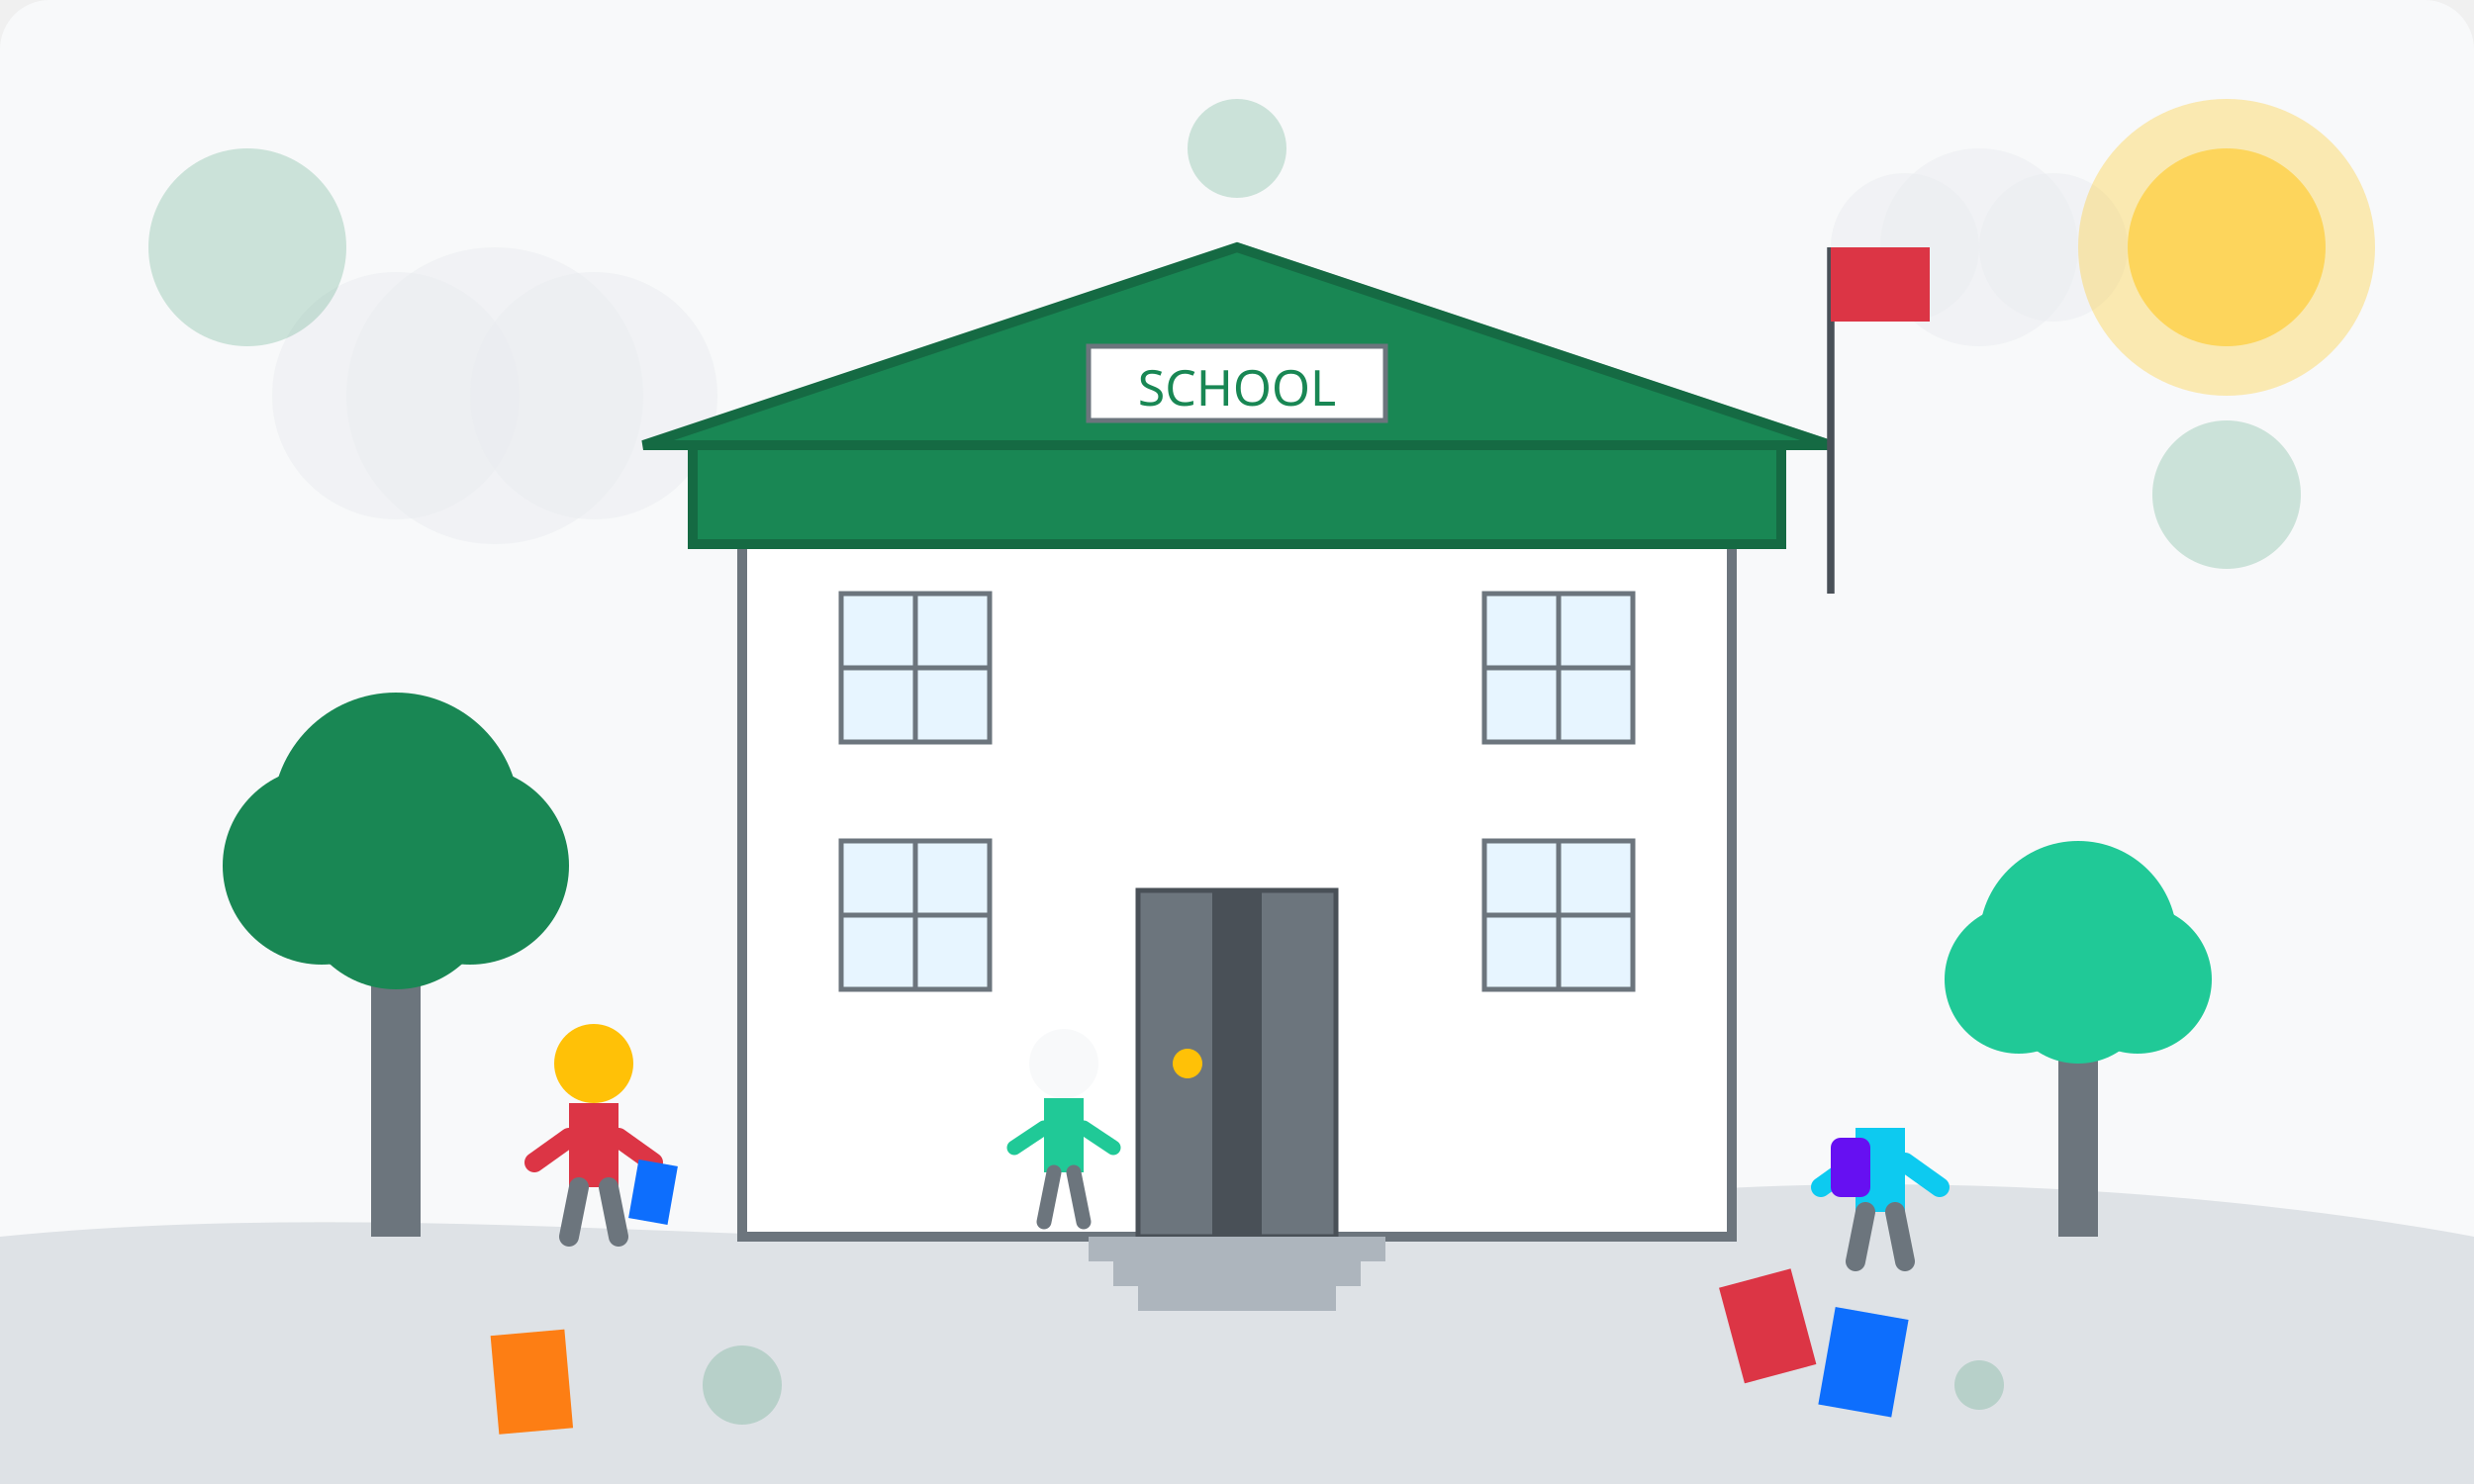
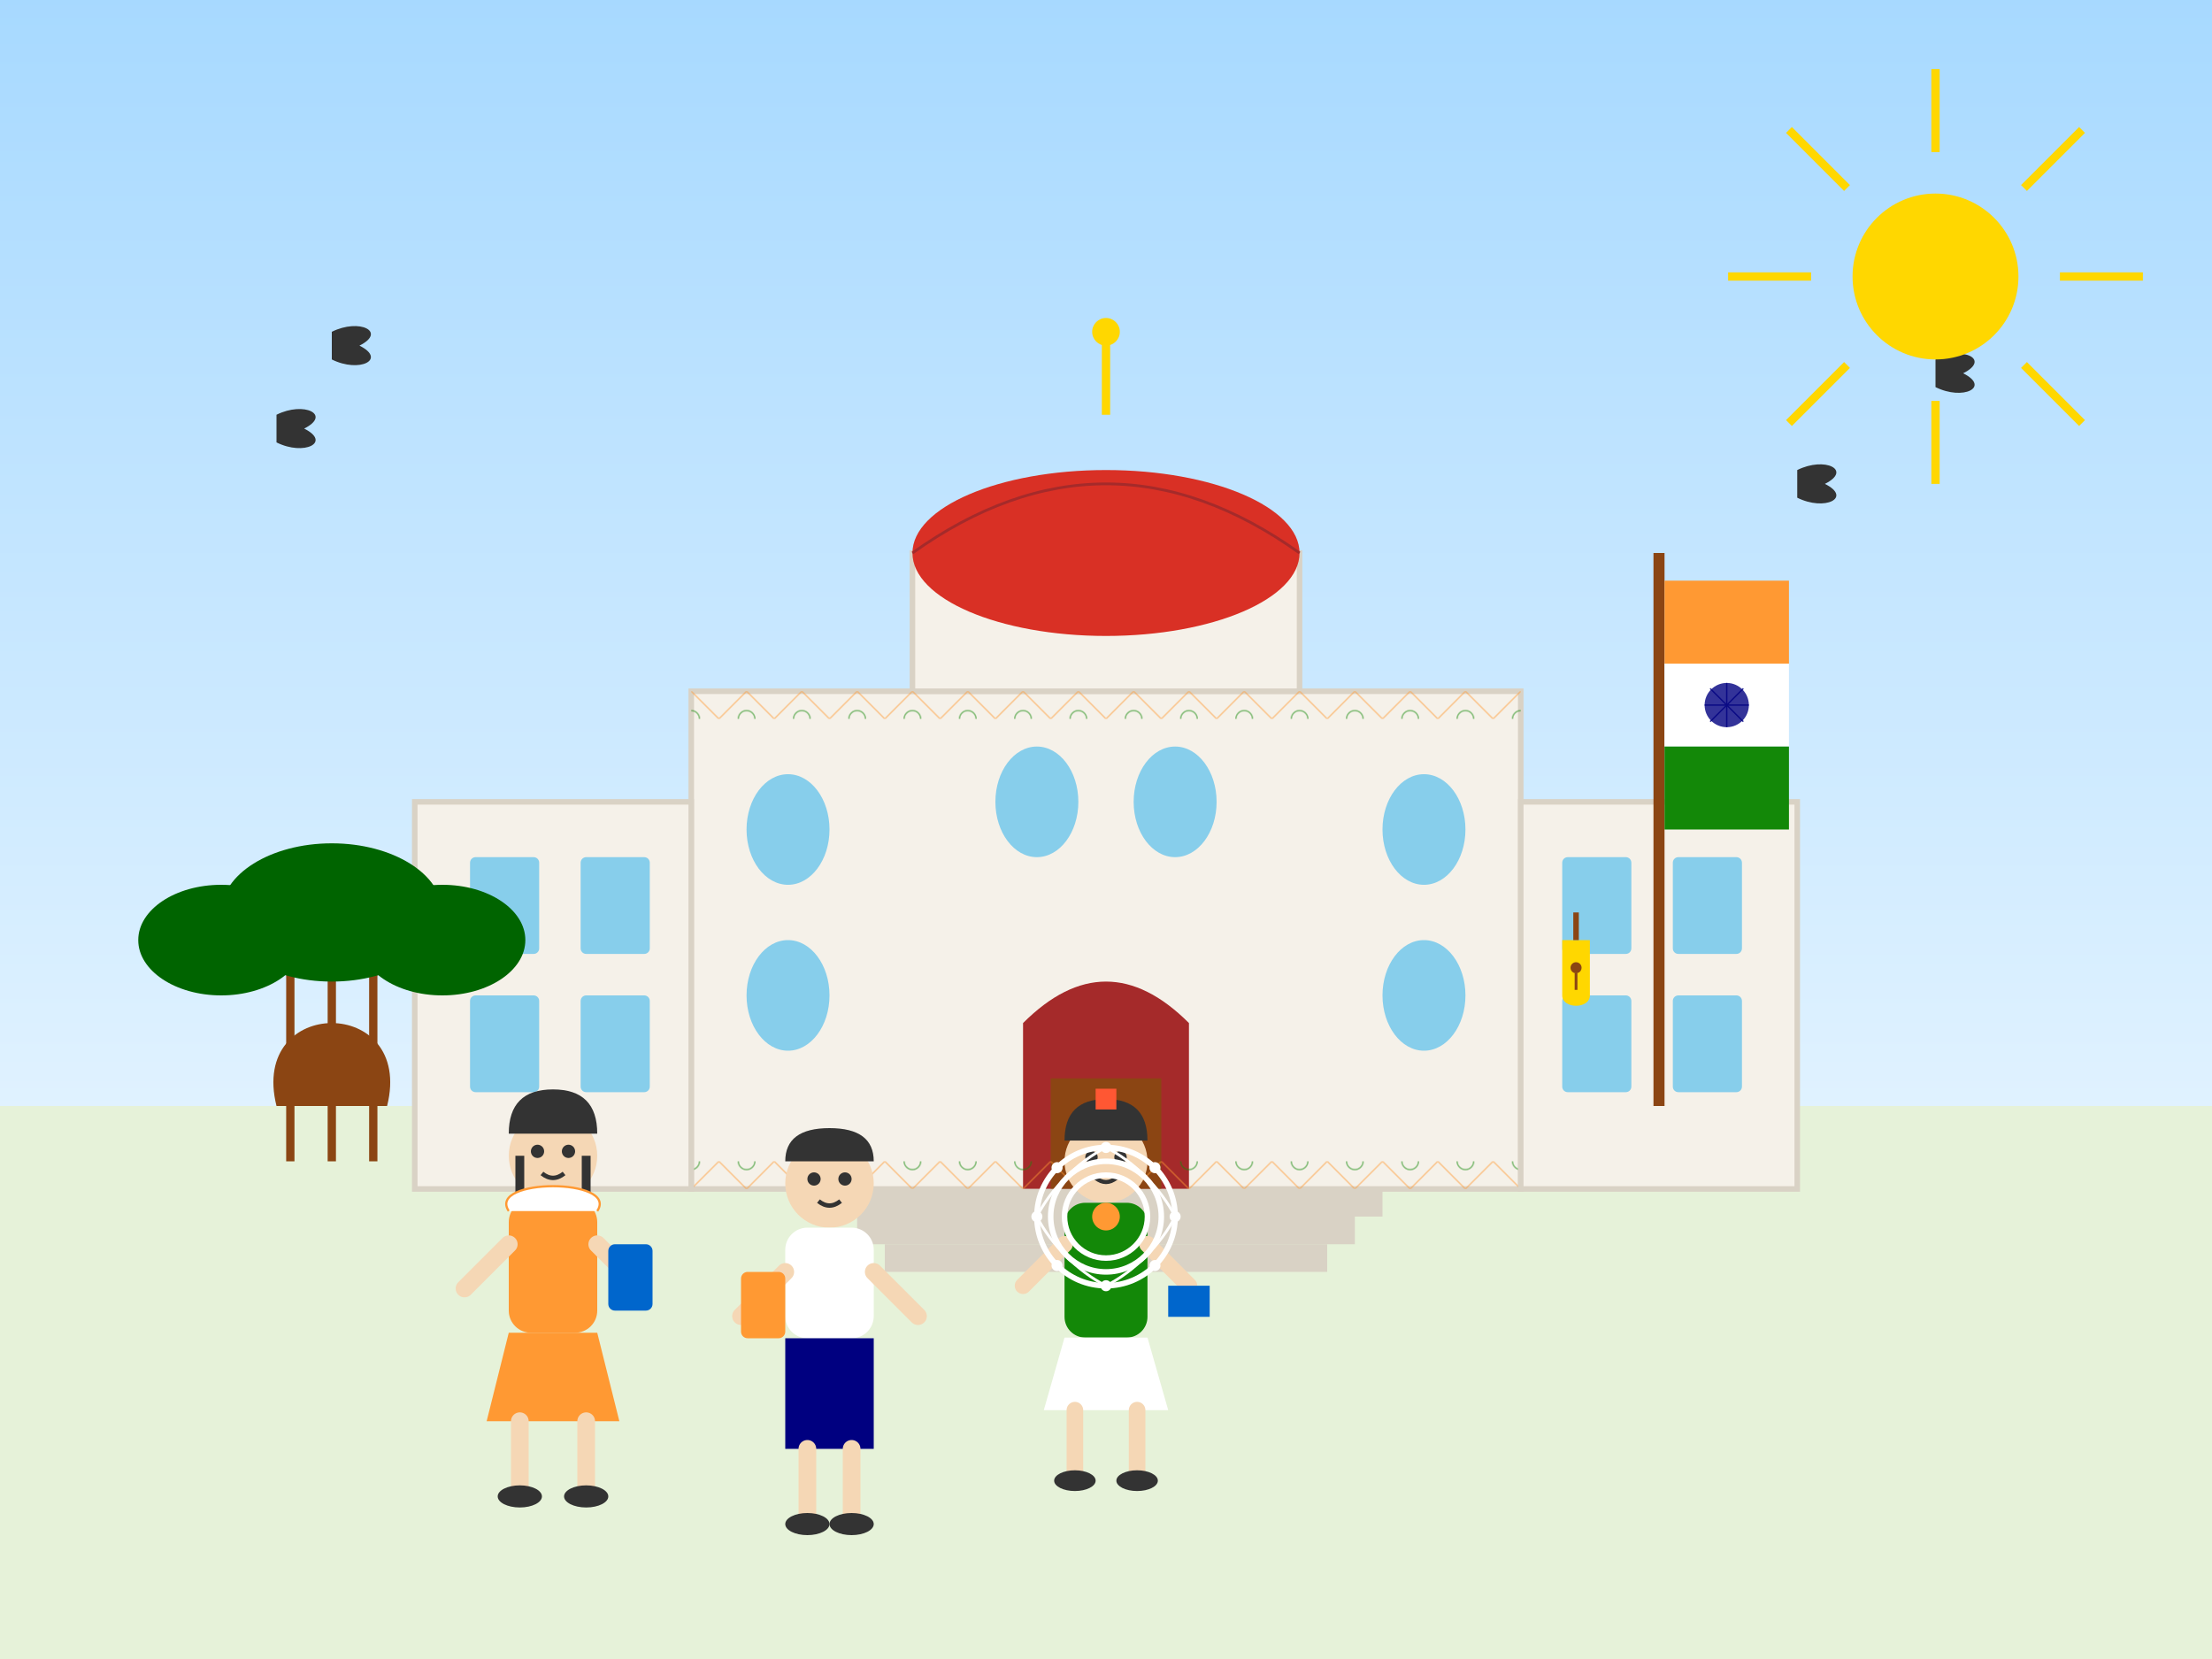
- <svg xmlns="http://www.w3.org/2000/svg" viewBox="0 0 500 300" width="500" height="300">
-   <rect x="0" y="0" width="500" height="300" fill="#f8f9fa" rx="10" ry="10" />
-   <rect x="0" y="250" width="500" height="50" fill="#e9ecef" rx="0" ry="0" />
-   <path d="M0,250 C100,240 200,260 300,245 C400,230 500,250 500,250 L500,300 L0,300 Z" fill="#dee2e6" />
-   <circle cx="100" cy="80" r="30" fill="#e9ecef" opacity="0.5" />
-   <circle cx="80" cy="80" r="25" fill="#e9ecef" opacity="0.5" />
-   <circle cx="120" cy="80" r="25" fill="#e9ecef" opacity="0.5" />
-   <circle cx="400" cy="50" r="20" fill="#e9ecef" opacity="0.5" />
-   <circle cx="385" cy="50" r="15" fill="#e9ecef" opacity="0.5" />
-   <circle cx="415" cy="50" r="15" fill="#e9ecef" opacity="0.5" />
-   <g id="school_building">
-     <rect x="150" y="100" width="200" height="150" fill="#ffffff" stroke="#6c757d" stroke-width="2" />
-     <rect x="140" y="90" width="220" height="20" fill="#198754" stroke="#156a43" stroke-width="2" />
-     <polygon points="130,90 250,50 370,90" fill="#198754" stroke="#156a43" stroke-width="2" />
-     <rect x="220" y="70" width="60" height="15" fill="#ffffff" stroke="#6c757d" stroke-width="1" />
-     <text x="250" y="82" font-family="'Poppins', sans-serif" font-size="10" text-anchor="middle" fill="#198754">SCHOOL</text>
-     <rect x="230" y="180" width="40" height="70" fill="#6c757d" stroke="#495057" stroke-width="1" />
-     <rect x="245" y="180" width="10" height="70" fill="#495057" />
-     <circle cx="240" cy="215" r="3" fill="#ffc107" />
-     <rect x="220" y="250" width="60" height="5" fill="#adb5bd" />
-     <rect x="225" y="255" width="50" height="5" fill="#adb5bd" />
-     <rect x="230" y="260" width="40" height="5" fill="#adb5bd" />
-     <rect x="170" y="120" width="30" height="30" fill="#e7f5ff" stroke="#6c757d" stroke-width="1" />
-     <line x1="185" y1="120" x2="185" y2="150" stroke="#6c757d" stroke-width="1" />
-     <line x1="170" y1="135" x2="200" y2="135" stroke="#6c757d" stroke-width="1" />
-     <rect x="170" y="170" width="30" height="30" fill="#e7f5ff" stroke="#6c757d" stroke-width="1" />
-     <line x1="185" y1="170" x2="185" y2="200" stroke="#6c757d" stroke-width="1" />
-     <line x1="170" y1="185" x2="200" y2="185" stroke="#6c757d" stroke-width="1" />
-     <rect x="300" y="120" width="30" height="30" fill="#e7f5ff" stroke="#6c757d" stroke-width="1" />
-     <line x1="315" y1="120" x2="315" y2="150" stroke="#6c757d" stroke-width="1" />
-     <line x1="300" y1="135" x2="330" y2="135" stroke="#6c757d" stroke-width="1" />
-     <rect x="300" y="170" width="30" height="30" fill="#e7f5ff" stroke="#6c757d" stroke-width="1" />
-     <line x1="315" y1="170" x2="315" y2="200" stroke="#6c757d" stroke-width="1" />
-     <line x1="300" y1="185" x2="330" y2="185" stroke="#6c757d" stroke-width="1" />
-     <line x1="370" y1="50" x2="370" y2="120" stroke="#495057" stroke-width="1.5" />
-     <rect x="370" y="50" width="20" height="15" fill="#dc3545" />
+ <svg xmlns="http://www.w3.org/2000/svg" viewBox="0 0 800 600" width="800" height="600">
+   <defs>
+     <linearGradient id="skyGradient" x1="0%" y1="0%" x2="0%" y2="100%">
+       <stop offset="0%" stop-color="#a7d9ff" />
+       <stop offset="100%" stop-color="#e0f2ff" />
+     </linearGradient>
+     <pattern id="indianPattern" x="0" y="0" width="20" height="20" patternUnits="userSpaceOnUse">
+       <path d="M10,0 L20,10 L10,20 L0,10 Z" fill="none" stroke="#FF9933" stroke-width="0.5" opacity="0.5" />
+       <circle cx="10" cy="10" r="3" fill="none" stroke="#138808" stroke-width="0.5" opacity="0.5" />
+     </pattern>
+   </defs>
+   <rect x="0" y="0" width="800" height="400" fill="url(#skyGradient)" />
+   <rect x="0" y="400" width="800" height="200" fill="#e6f2d9" />
+   <g transform="translate(400, 250)">
+     <rect x="-150" y="0" width="300" height="180" fill="#f5f1e9" stroke="#d9d2c5" stroke-width="2" />
+     <g>
+       <rect x="-70" y="-50" width="140" height="50" fill="#f5f1e9" stroke="#d9d2c5" stroke-width="2" />
+       <ellipse cx="0" cy="-50" rx="70" ry="30" fill="#d93025" />
+       <path d="M-70,-50 Q0,-100 70,-50" fill="#d93025" stroke="#a52a2a" stroke-width="1" />
+       <line x1="0" y1="-100" x2="0" y2="-130" stroke="#ffd700" stroke-width="3" />
+       <circle cx="0" cy="-130" r="5" fill="#ffd700" />
+     </g>
+     <path d="M-30,120 L-30,180 L30,180 L30,120 Q0,90 -30,120 Z" fill="#a52a2a" />
+     <rect x="-20" y="140" width="40" height="40" fill="#8b4513" />
+     <g>
+       <rect x="-130" y="30" width="30" height="40" rx="15" ry="20" fill="#87CEEB" />
+       <rect x="-130" y="90" width="30" height="40" rx="15" ry="20" fill="#87CEEB" />
+       <rect x="100" y="30" width="30" height="40" rx="15" ry="20" fill="#87CEEB" />
+       <rect x="100" y="90" width="30" height="40" rx="15" ry="20" fill="#87CEEB" />
+       <rect x="-40" y="20" width="30" height="40" rx="15" ry="20" fill="#87CEEB" />
+       <rect x="10" y="20" width="30" height="40" rx="15" ry="20" fill="#87CEEB" />
+     </g>
+     <rect x="-150" y="0" width="300" height="10" fill="url(#indianPattern)" />
+     <rect x="-150" y="170" width="300" height="10" fill="url(#indianPattern)" />
+     <rect x="-250" y="40" width="100" height="140" fill="#f5f1e9" stroke="#d9d2c5" stroke-width="2" />
+     <rect x="150" y="40" width="100" height="140" fill="#f5f1e9" stroke="#d9d2c5" stroke-width="2" />
+     <rect x="-230" y="60" width="25" height="35" rx="2" fill="#87CEEB" />
+     <rect x="-230" y="110" width="25" height="35" rx="2" fill="#87CEEB" />
+     <rect x="-190" y="60" width="25" height="35" rx="2" fill="#87CEEB" />
+     <rect x="-190" y="110" width="25" height="35" rx="2" fill="#87CEEB" />
+     <rect x="205" y="60" width="25" height="35" rx="2" fill="#87CEEB" />
+     <rect x="205" y="110" width="25" height="35" rx="2" fill="#87CEEB" />
+     <rect x="165" y="60" width="25" height="35" rx="2" fill="#87CEEB" />
+     <rect x="165" y="110" width="25" height="35" rx="2" fill="#87CEEB" />
+     <rect x="-100" y="180" width="200" height="10" fill="#d9d2c5" />
+     <rect x="-90" y="190" width="180" height="10" fill="#d9d2c5" />
+     <rect x="-80" y="200" width="160" height="10" fill="#d9d2c5" />
  </g>
-   <g id="tree1" transform="translate(80, 180)">
-     <rect x="-5" y="0" width="10" height="70" fill="#6c757d" />
-     <circle cx="0" cy="-15" r="25" fill="#198754" />
-     <circle cx="15" cy="-5" r="20" fill="#198754" />
-     <circle cx="-15" cy="-5" r="20" fill="#198754" />
-     <circle cx="0" cy="0" r="20" fill="#198754" />
+   <g transform="translate(600, 200)">
+     <rect x="-2" y="0" width="4" height="200" fill="#8b4513" />
+     <rect x="2" y="10" width="45" height="30" fill="#FF9933" />
+     <rect x="2" y="40" width="45" height="30" fill="#FFFFFF" />
+     <rect x="2" y="70" width="45" height="30" fill="#138808" />
+     <circle cx="24.5" cy="55" r="8" fill="#000080" opacity="0.8" />
+     <g stroke="#000080" opacity="0.8">
+       <line x1="24.5" y1="47" x2="24.5" y2="63" stroke-width="0.5" />
+       <line x1="16.5" y1="55" x2="32.5" y2="55" stroke-width="0.5" />
+       <line x1="18.5" y1="49" x2="30.5" y2="61" stroke-width="0.5" />
+       <line x1="30.5" y1="49" x2="18.5" y2="61" stroke-width="0.5" />
+     </g>
  </g>
-   <g id="tree2" transform="translate(420, 200)">
-     <rect x="-4" y="0" width="8" height="50" fill="#6c757d" />
-     <circle cx="0" cy="-10" r="20" fill="#20c997" />
-     <circle cx="12" cy="-2" r="15" fill="#20c997" />
-     <circle cx="-12" cy="-2" r="15" fill="#20c997" />
-     <circle cx="0" cy="0" r="15" fill="#20c997" />
+   <g transform="translate(200, 450)">
+     <g transform="translate(0, 0) scale(0.8)">
+       <circle cx="0" cy="-40" r="20" fill="#f5d7b5" />
+       <circle cx="-7" cy="-42" r="3" fill="#333" />
+       <circle cx="7" cy="-42" r="3" fill="#333" />
+       <path d="M-5,-32 Q0,-28 5,-32" stroke="#333" stroke-width="2" fill="none" />
+       <path d="M-20,-50 Q-20,-70 0,-70 Q20,-70 20,-50" fill="#333" />
+       <path d="M-15,-40 L-15,-10" stroke="#333" stroke-width="4" />
+       <path d="M15,-40 L15,-10" stroke="#333" stroke-width="4" />
+       <rect x="-20" y="-20" width="40" height="60" fill="#FF9933" rx="10" />
+       <polygon points="-20,40 -30,80 30,80 20,40" fill="#FF9933" />
+       <path d="M-20,-15 C-30,-30 30,-30 20,-15" fill="#FFFFFF" stroke="#FF9933" stroke-width="1" />
+       <line x1="-20" y1="0" x2="-40" y2="20" stroke="#f5d7b5" stroke-width="8" stroke-linecap="round" />
+       <line x1="20" y1="0" x2="40" y2="20" stroke="#f5d7b5" stroke-width="8" stroke-linecap="round" />
+       <line x1="-15" y1="80" x2="-15" y2="110" stroke="#f5d7b5" stroke-width="8" stroke-linecap="round" />
+       <line x1="15" y1="80" x2="15" y2="110" stroke="#f5d7b5" stroke-width="8" stroke-linecap="round" />
+       <ellipse cx="-15" cy="114" rx="10" ry="5" fill="#333" />
+       <ellipse cx="15" cy="114" rx="10" ry="5" fill="#333" />
+       <rect x="25" y="0" width="20" height="30" fill="#0066CC" rx="3" />
+     </g>
+     <g transform="translate(100, 10) scale(0.8)">
+       <circle cx="0" cy="-40" r="20" fill="#f5d7b5" />
+       <circle cx="-7" cy="-42" r="3" fill="#333" />
+       <circle cx="7" cy="-42" r="3" fill="#333" />
+       <path d="M-5,-32 Q0,-28 5,-32" stroke="#333" stroke-width="2" fill="none" />
+       <path d="M-20,-50 Q-20,-65 0,-65 Q20,-65 20,-50" fill="#333" />
+       <rect x="-20" y="-20" width="40" height="50" fill="#FFFFFF" rx="10" />
+       <rect x="-20" y="30" width="40" height="50" fill="#000080" />
+       <line x1="-20" y1="0" x2="-40" y2="20" stroke="#f5d7b5" stroke-width="8" stroke-linecap="round" />
+       <line x1="20" y1="0" x2="40" y2="20" stroke="#f5d7b5" stroke-width="8" stroke-linecap="round" />
+       <line x1="-10" y1="80" x2="-10" y2="110" stroke="#f5d7b5" stroke-width="8" stroke-linecap="round" />
+       <line x1="10" y1="80" x2="10" y2="110" stroke="#f5d7b5" stroke-width="8" stroke-linecap="round" />
+       <ellipse cx="-10" cy="114" rx="10" ry="5" fill="#333" />
+       <ellipse cx="10" cy="114" rx="10" ry="5" fill="#333" />
+       <rect x="-40" y="0" width="20" height="30" fill="#FF9933" rx="3" />
+     </g>
+     <g transform="translate(200, 0) scale(0.75)">
+       <circle cx="0" cy="-40" r="20" fill="#f5d7b5" />
+       <circle cx="-7" cy="-42" r="3" fill="#333" />
+       <circle cx="7" cy="-42" r="3" fill="#333" />
+       <path d="M-5,-32 Q0,-28 5,-32" stroke="#333" stroke-width="2" fill="none" />
+       <path d="M-20,-50 Q-20,-70 0,-70 Q20,-70 20,-50" fill="#333" />
+       <rect x="-5" y="-75" width="10" height="10" fill="#FF5733" />
+       <rect x="-20" y="-20" width="40" height="65" fill="#138808" rx="10" />
+       <polygon points="-20,45 -30,80 30,80 20,45" fill="#FFFFFF" />
+       <line x1="-20" y1="0" x2="-40" y2="20" stroke="#f5d7b5" stroke-width="8" stroke-linecap="round" />
+       <line x1="20" y1="0" x2="40" y2="20" stroke="#f5d7b5" stroke-width="8" stroke-linecap="round" />
+       <line x1="-15" y1="80" x2="-15" y2="110" stroke="#f5d7b5" stroke-width="8" stroke-linecap="round" />
+       <line x1="15" y1="80" x2="15" y2="110" stroke="#f5d7b5" stroke-width="8" stroke-linecap="round" />
+       <ellipse cx="-15" cy="114" rx="10" ry="5" fill="#333" />
+       <ellipse cx="15" cy="114" rx="10" ry="5" fill="#333" />
+       <rect x="30" y="20" width="20" height="15" fill="#0066CC" />
+     </g>
  </g>
-   <g transform="translate(120, 240)">
-     <circle cx="0" cy="-25" r="8" fill="#ffc107" />
-     <rect x="-5" y="-17" width="10" height="17" fill="#dc3545" />
-     <line x1="-5" y1="-10" x2="-12" y2="-5" stroke="#dc3545" stroke-width="4" stroke-linecap="round" />
-     <line x1="5" y1="-10" x2="12" y2="-5" stroke="#dc3545" stroke-width="4" stroke-linecap="round" />
-     <line x1="-3" y1="0" x2="-5" y2="10" stroke="#6c757d" stroke-width="4" stroke-linecap="round" />
-     <line x1="3" y1="0" x2="5" y2="10" stroke="#6c757d" stroke-width="4" stroke-linecap="round" />
-     <rect x="8" y="-5" width="8" height="12" fill="#0d6efd" transform="rotate(10, 12, 1)" />
+   <g transform="translate(120, 320)">
+     <path d="M-20,80 C-30,40 30,40 20,80" fill="#8b4513" />
+     <path d="M-15,30 C-15,60 -15,80 -15,100" stroke="#8b4513" stroke-width="3" fill="none" />
+     <path d="M0,25 C0,60 0,80 0,100" stroke="#8b4513" stroke-width="3" fill="none" />
+     <path d="M15,30 C15,60 15,80 15,100" stroke="#8b4513" stroke-width="3" fill="none" />
+     <ellipse cx="-40" cy="20" rx="30" ry="20" fill="#006400" />
+     <ellipse cx="0" cy="10" rx="40" ry="25" fill="#006400" />
+     <ellipse cx="40" cy="20" rx="30" ry="20" fill="#006400" />
  </g>
-   <g transform="translate(380, 245)">
-     <circle cx="0" cy="-25" r="8" fill="#f8f9fa" />
-     <rect x="-5" y="-17" width="10" height="17" fill="#0dcaf0" />
-     <line x1="-5" y1="-10" x2="-12" y2="-5" stroke="#0dcaf0" stroke-width="4" stroke-linecap="round" />
-     <line x1="5" y1="-10" x2="12" y2="-5" stroke="#0dcaf0" stroke-width="4" stroke-linecap="round" />
-     <line x1="-3" y1="0" x2="-5" y2="10" stroke="#6c757d" stroke-width="4" stroke-linecap="round" />
-     <line x1="3" y1="0" x2="5" y2="10" stroke="#6c757d" stroke-width="4" stroke-linecap="round" />
-     <rect x="-10" y="-15" width="8" height="12" fill="#6610f2" rx="2" ry="2" />
+   <g transform="translate(570, 350)">
+     <path d="M-5,-10 L5,-10 L5,10 C5,15 -5,15 -5,10 Z" fill="#ffd700" />
+     <line x1="0" y1="-10" x2="0" y2="-20" stroke="#8b4513" stroke-width="2" />
+     <circle cx="0" cy="0" r="2" fill="#8b4513" />
+     <line x1="0" y1="2" x2="0" y2="8" stroke="#8b4513" stroke-width="1" />
  </g>
-   <g transform="translate(215, 240)">
-     <circle cx="0" cy="-25" r="7" fill="#f8f9fa" />
-     <rect x="-4" y="-18" width="8" height="15" fill="#20c997" />
-     <line x1="-4" y1="-12" x2="-10" y2="-8" stroke="#20c997" stroke-width="3" stroke-linecap="round" />
-     <line x1="4" y1="-12" x2="10" y2="-8" stroke="#20c997" stroke-width="3" stroke-linecap="round" />
-     <line x1="-2" y1="-3" x2="-4" y2="7" stroke="#6c757d" stroke-width="3" stroke-linecap="round" />
-     <line x1="2" y1="-3" x2="4" y2="7" stroke="#6c757d" stroke-width="3" stroke-linecap="round" />
+   <g transform="translate(400, 440)">
+     <circle cx="0" cy="0" r="25" fill="none" stroke="#FFFFFF" stroke-width="2" />
+     <circle cx="0" cy="0" r="20" fill="none" stroke="#FFFFFF" stroke-width="2" />
+     <circle cx="0" cy="0" r="15" fill="none" stroke="#FFFFFF" stroke-width="2" />
+     <circle cx="0" cy="0" r="5" fill="#FF9933" />
+     <g fill="#FFFFFF">
+       <circle cx="0" cy="-25" r="2" />
+       <circle cx="25" cy="0" r="2" />
+       <circle cx="0" cy="25" r="2" />
+       <circle cx="-25" cy="0" r="2" />
+       <circle cx="17.7" cy="-17.7" r="2" />
+       <circle cx="17.7" cy="17.7" r="2" />
+       <circle cx="-17.7" cy="17.7" r="2" />
+       <circle cx="-17.7" cy="-17.7" r="2" />
+     </g>
+     <path d="M0,-25 C10,-20 20,-10 25,0" stroke="#FFFFFF" stroke-width="1" fill="none" />
+     <path d="M25,0 C20,10 10,20 0,25" stroke="#FFFFFF" stroke-width="1" fill="none" />
+     <path d="M0,25 C-10,20 -20,10 -25,0" stroke="#FFFFFF" stroke-width="1" fill="none" />
+     <path d="M-25,0 C-20,-10 -10,-20 0,-25" stroke="#FFFFFF" stroke-width="1" fill="none" />
  </g>
-   <rect x="350" y="260" width="15" height="20" fill="#dc3545" transform="rotate(-15, 350, 270)" />
-   <rect x="370" y="265" width="15" height="20" fill="#0d6efd" transform="rotate(10, 375, 270)" />
-   <rect x="100" y="270" width="15" height="20" fill="#fd7e14" transform="rotate(-5, 100, 280)" />
-   <circle cx="50" cy="50" r="20" fill="#198754" opacity="0.2" />
-   <circle cx="450" cy="100" r="15" fill="#198754" opacity="0.2" />
-   <circle cx="250" cy="30" r="10" fill="#198754" opacity="0.2" />
-   <circle cx="150" cy="280" r="8" fill="#198754" opacity="0.2" />
-   <circle cx="400" cy="280" r="5" fill="#198754" opacity="0.2" />
-   <circle cx="450" cy="50" r="30" fill="#ffc107" opacity="0.3" />
-   <circle cx="450" cy="50" r="20" fill="#ffc107" opacity="0.5" />
+   <g transform="translate(0, 0)">
+     <path d="M100,150 C110,145 120,150 110,155 C120,160 110,165 100,160 Z" fill="#333" />
+     <path d="M120,120 C130,115 140,120 130,125 C140,130 130,135 120,130 Z" fill="#333" />
+     <path d="M700,130 C710,125 720,130 710,135 C720,140 710,145 700,140 Z" fill="#333" />
+     <path d="M650,170 C660,165 670,170 660,175 C670,180 660,185 650,180 Z" fill="#333" />
+   </g>
+   <g transform="translate(700, 100)">
+     <circle cx="0" cy="0" r="30" fill="#FFD700" />
+     <g stroke="#FFD700" stroke-width="3">
+       <line x1="0" y1="-45" x2="0" y2="-75" />
+       <line x1="32" y1="-32" x2="53" y2="-53" />
+       <line x1="45" y1="0" x2="75" y2="0" />
+       <line x1="32" y1="32" x2="53" y2="53" />
+       <line x1="0" y1="45" x2="0" y2="75" />
+       <line x1="-32" y1="32" x2="-53" y2="53" />
+       <line x1="-45" y1="0" x2="-75" y2="0" />
+       <line x1="-32" y1="-32" x2="-53" y2="-53" />
+     </g>
+   </g>
</svg>
